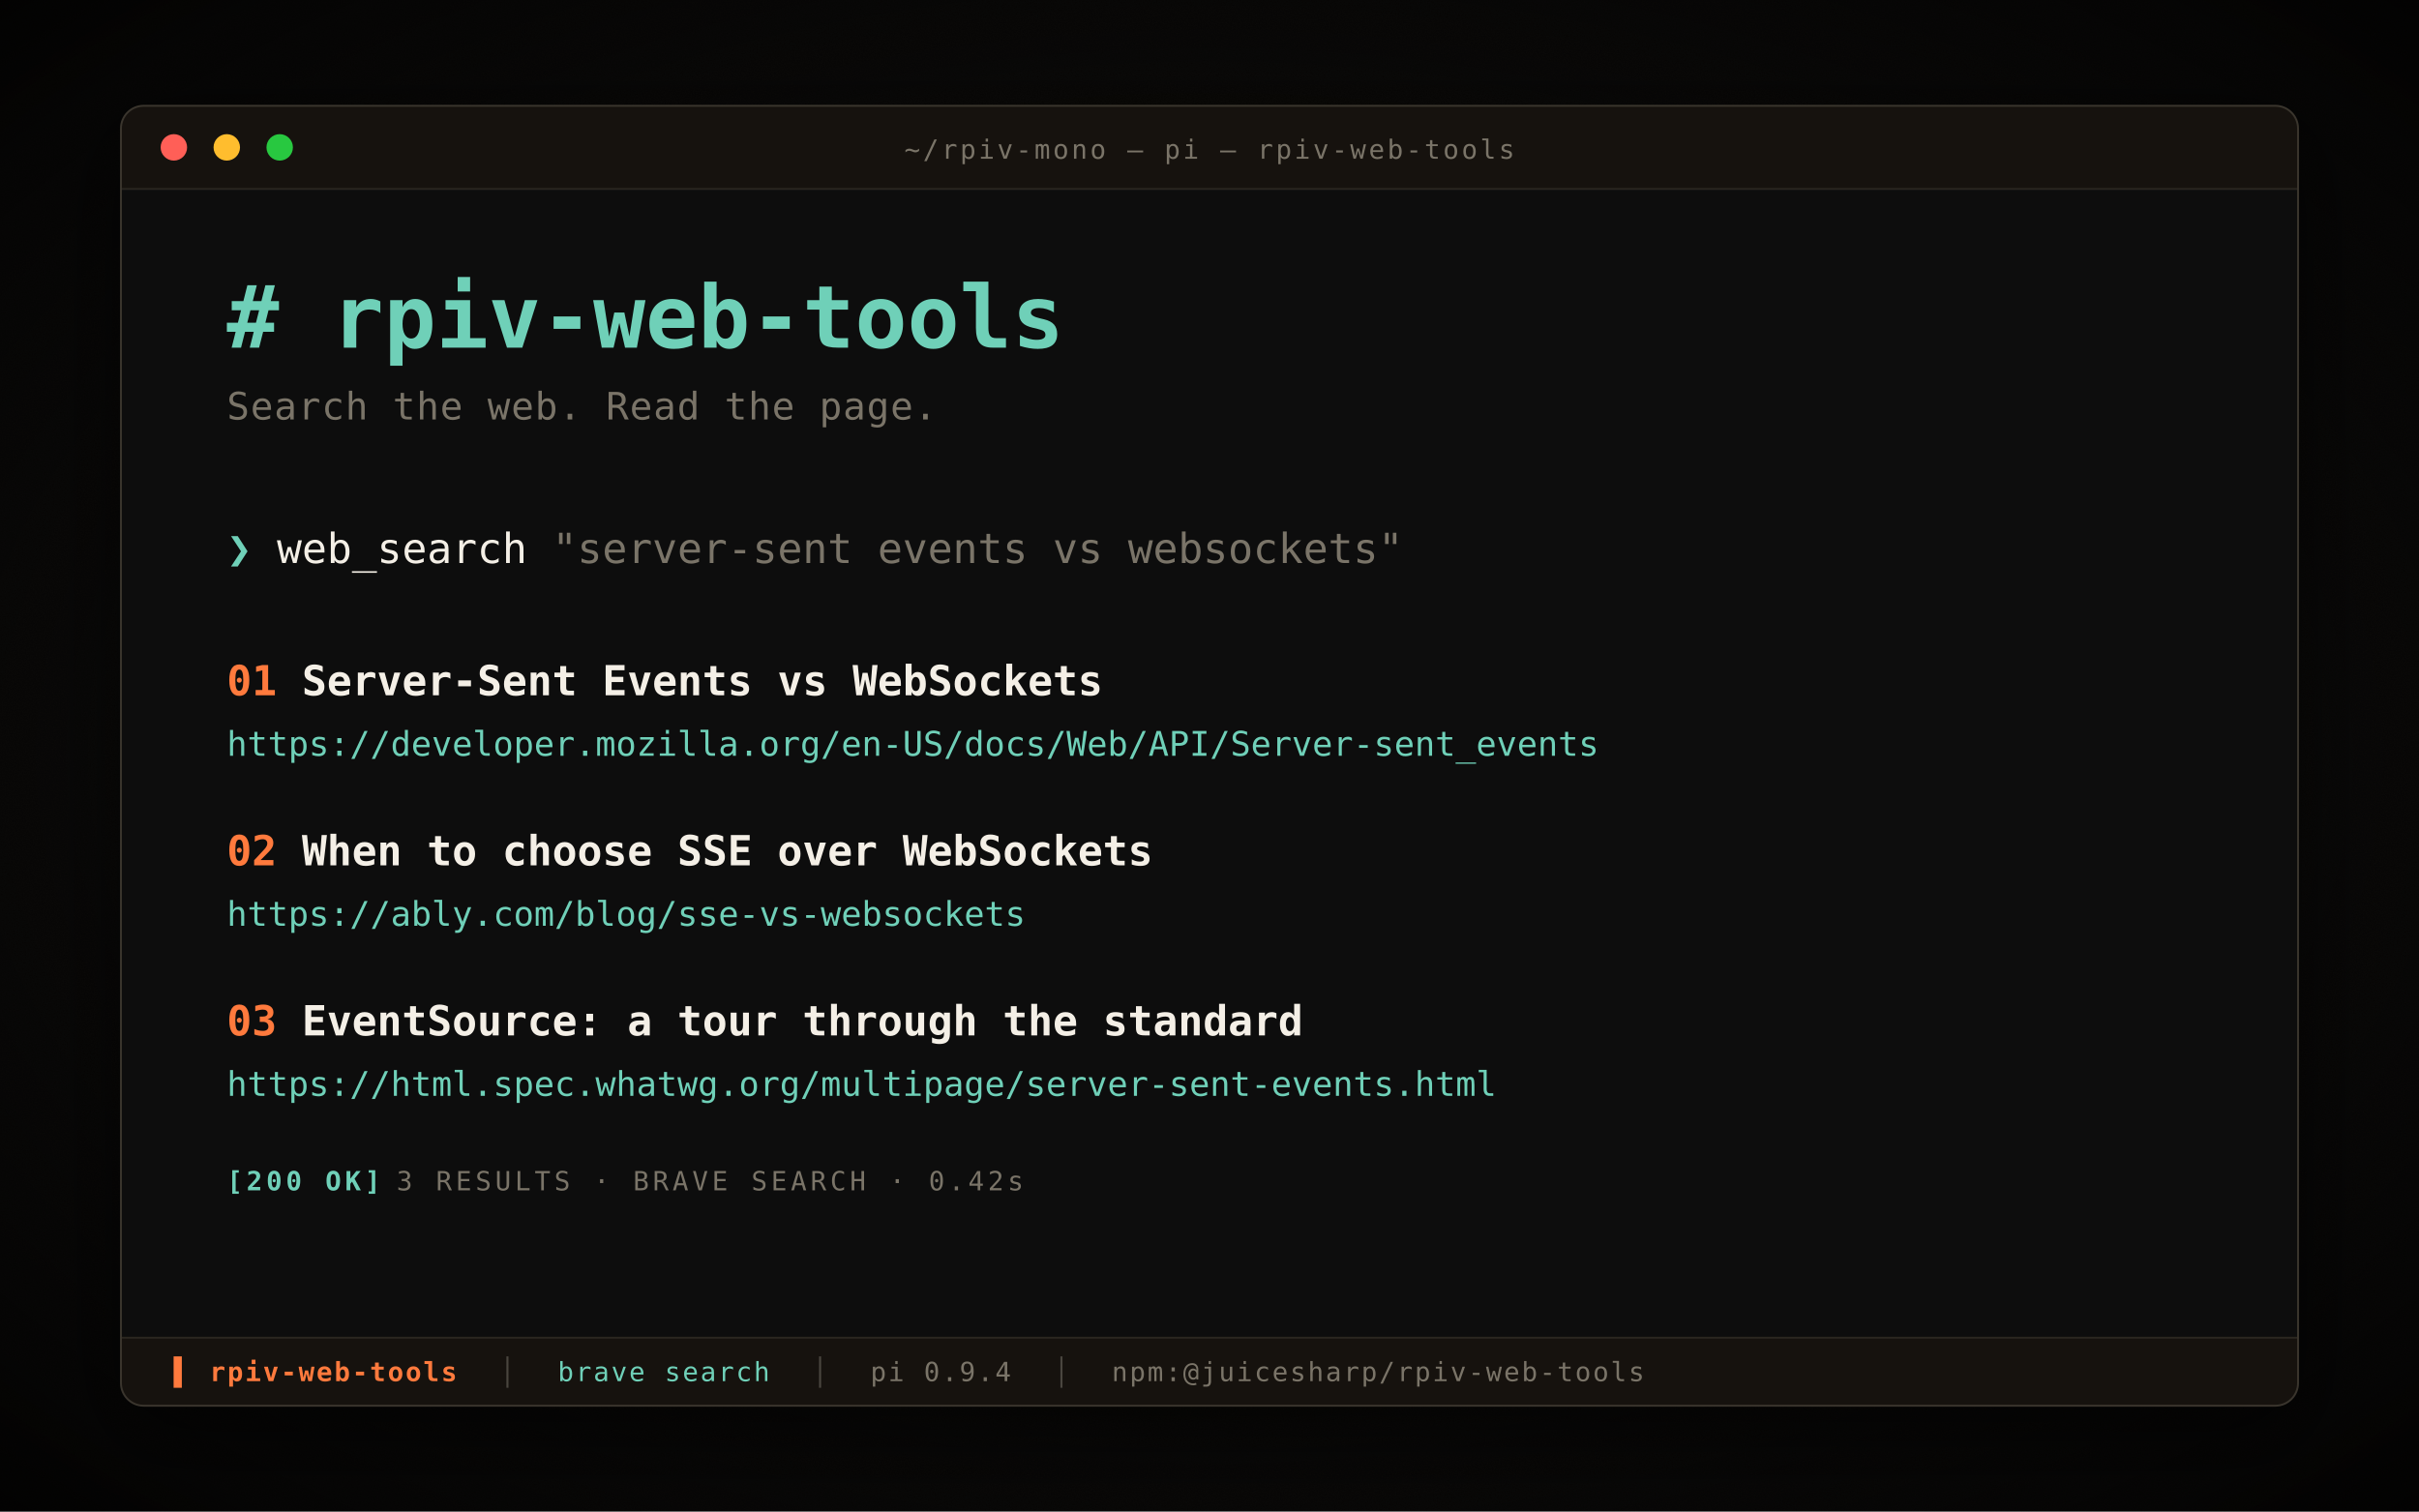
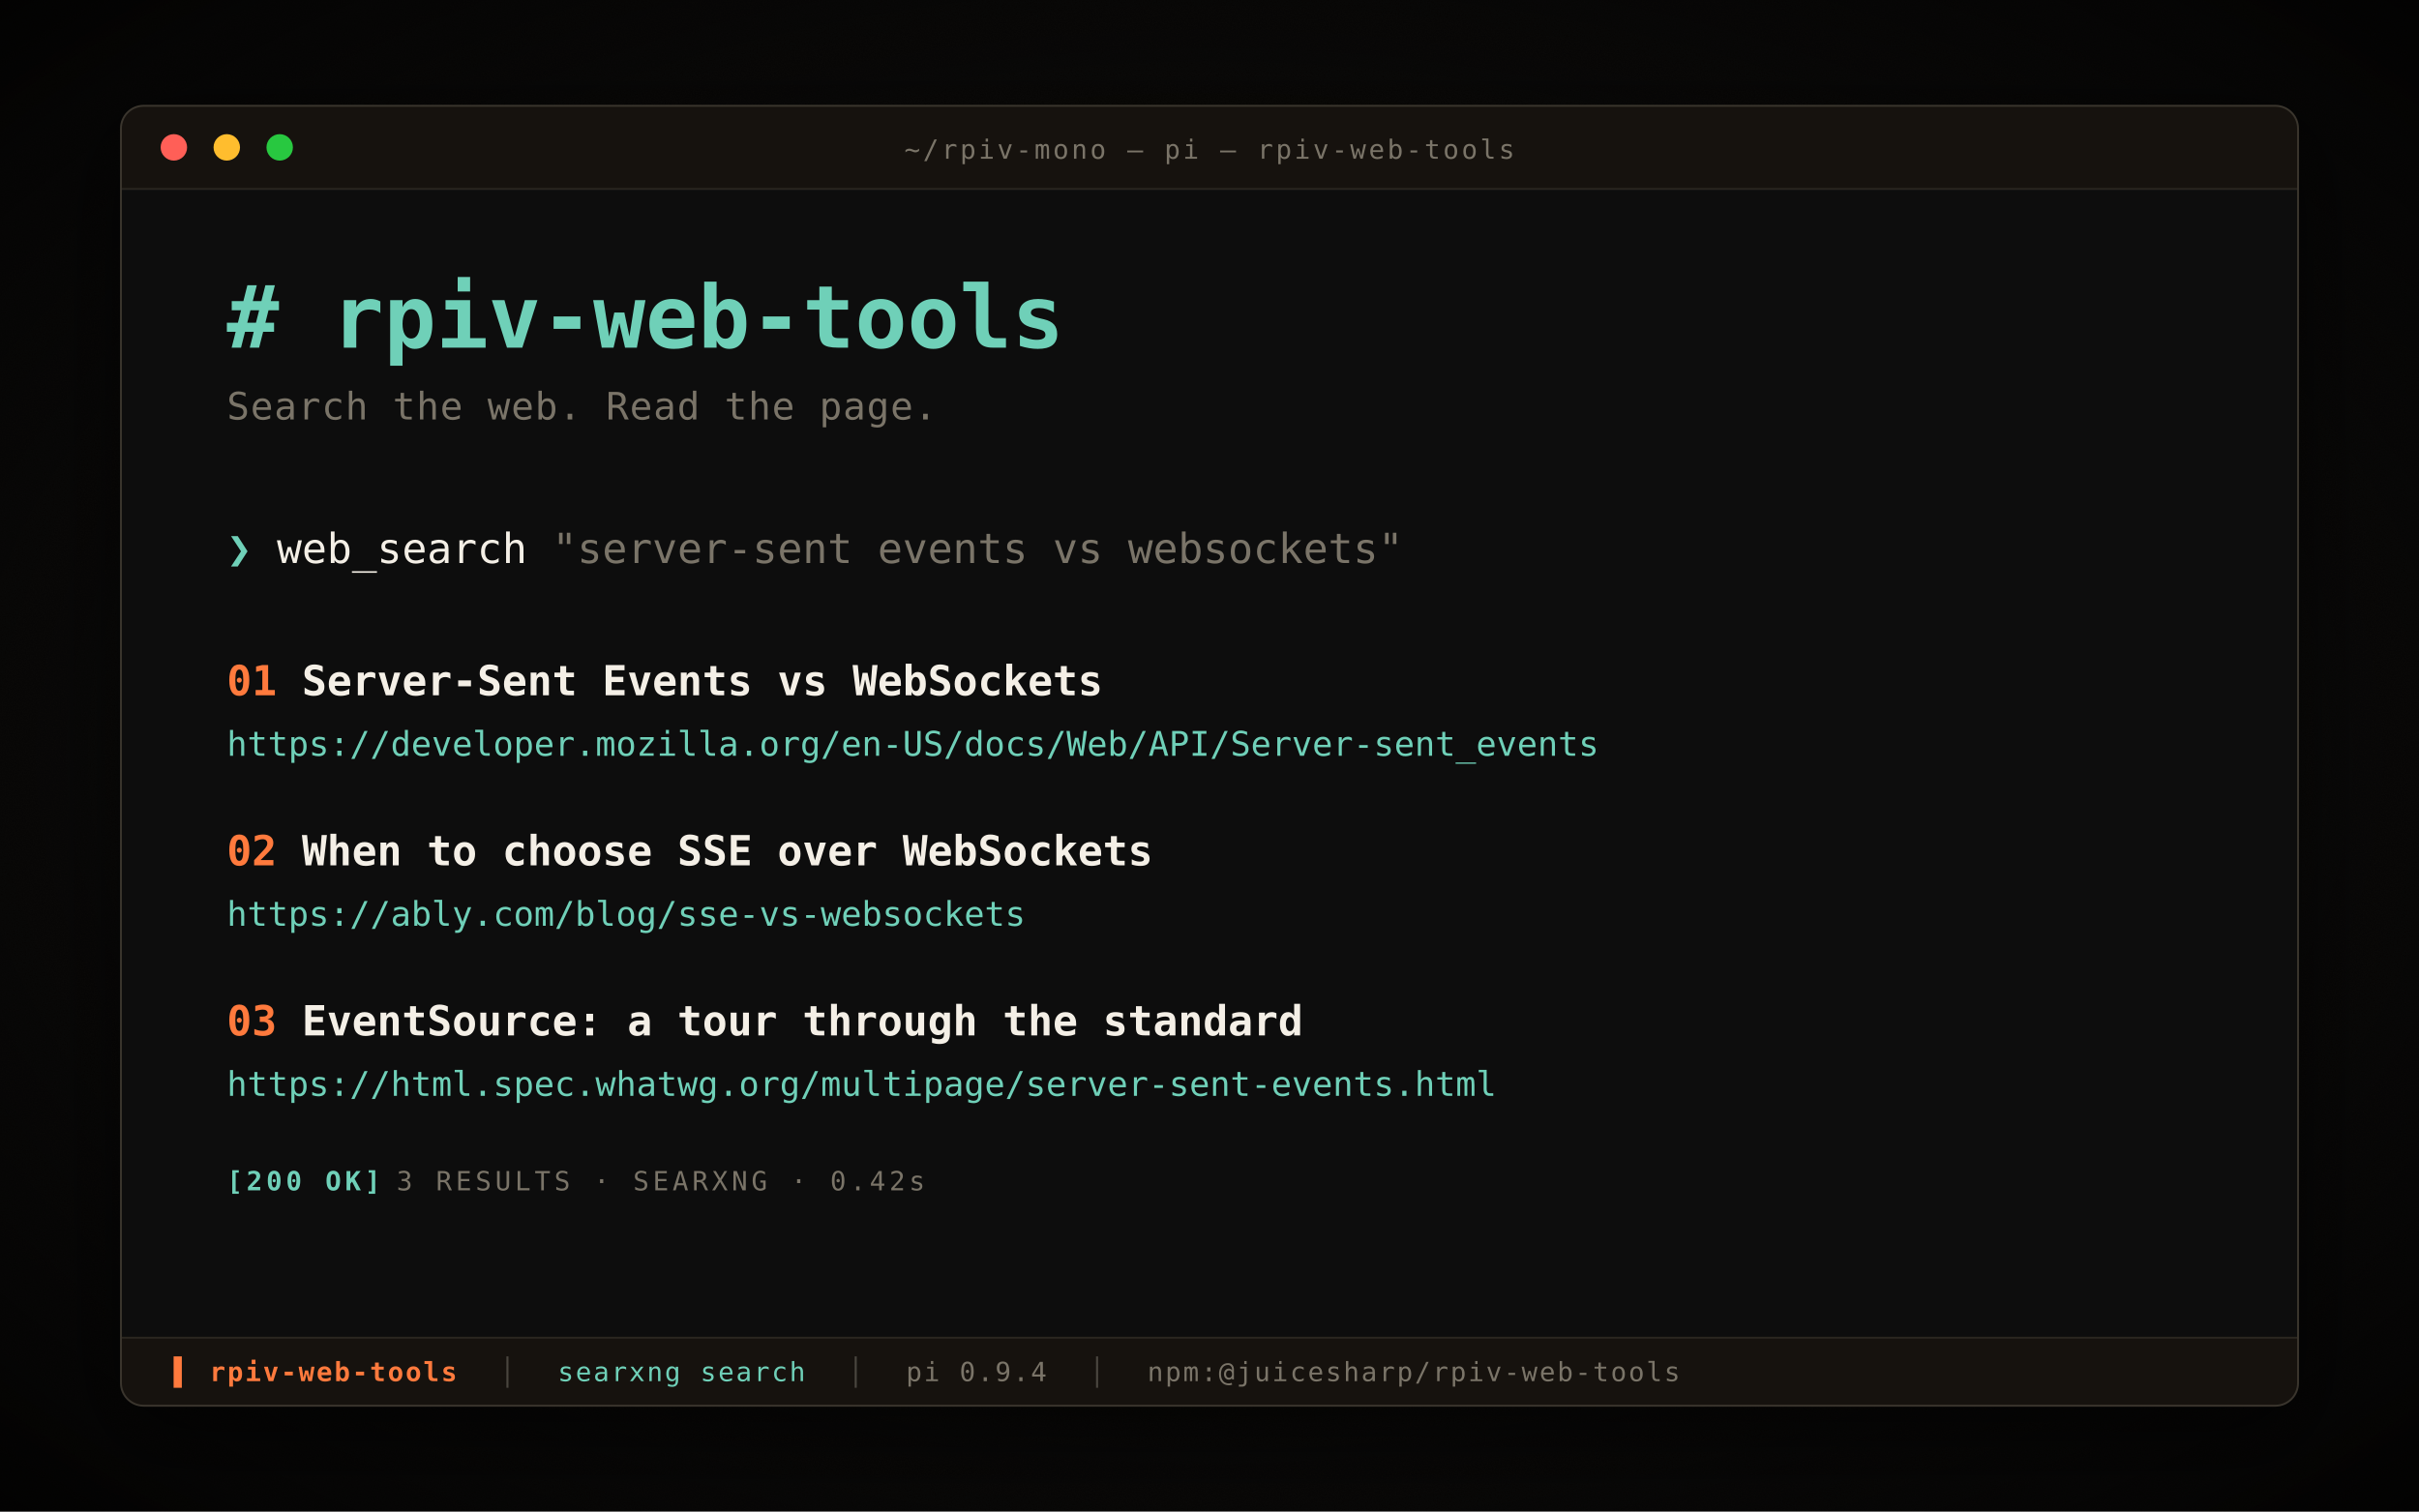
- <svg xmlns="http://www.w3.org/2000/svg" viewBox="0 0 1280 800" role="img" aria-label="rpiv-web-tools — Brave-backed web search and fetch for Pi Agent" preserveAspectRatio="xMidYMid meet">
+ <svg xmlns="http://www.w3.org/2000/svg" viewBox="0 0 1280 800" role="img" aria-label="rpiv-web-tools — SearXNG-backed web search and fetch for Pi Agent" preserveAspectRatio="xMidYMid meet">
  <defs>
    <style>
      .mono { font-family: 'JetBrains Mono', 'Fira Code', 'SFMono-Regular', ui-monospace, Menlo, Consolas, monospace; }
      .ink { fill: #F4EFE6; }
      .muted { fill: #7A7468; }
      .dim { fill: #4A463F; }
      .accent { fill: #FF7A3D; }
      .mint { fill: #6FD0B8; }
    </style>
    <filter id="grain" x="0" y="0" width="100%" height="100%">
      <feTurbulence type="fractalNoise" baseFrequency="1.4" numOctaves="2" seed="29" />
      <feColorMatrix values="0 0 0 0 0.96  0 0 0 0 0.94  0 0 0 0 0.88  0 0 0 0.04 0" />
    </filter>
    <radialGradient id="vignette" cx="50%" cy="50%" r="70%">
      <stop offset="55%" stop-color="#070605" stop-opacity="0" />
      <stop offset="100%" stop-color="#000" stop-opacity="0.7" />
    </radialGradient>
    <filter id="winShadow" x="-10%" y="-10%" width="120%" height="130%">
      <feDropShadow dx="0" dy="14" stdDeviation="22" flood-color="#000" flood-opacity="0.6" />
    </filter>
    <clipPath id="wclip">
      <rect x="64" y="56" width="1152" height="688" rx="12" />
    </clipPath>
  </defs>
  <rect width="1280" height="800" fill="#070605" />
  <rect width="1280" height="800" filter="url(#grain)" opacity="0.45" />
  <rect width="1280" height="800" fill="url(#vignette)" />
  <rect x="64" y="56" width="1152" height="688" rx="12" fill="#0E0D0B" filter="url(#winShadow)" />
  <g clip-path="url(#wclip)">
    <rect x="64" y="56" width="1152" height="44" fill="#16120E" />
    <line x1="64" y1="100" x2="1216" y2="100" stroke="#2A2620" />
    <circle cx="92" cy="78" r="7" fill="#FF5F57" />
    <circle cx="120" cy="78" r="7" fill="#FFBD2E" />
    <circle cx="148" cy="78" r="7" fill="#28C840" />
    <text class="mono muted" x="640" y="84" font-size="14" letter-spacing="1.4" text-anchor="middle">~/rpiv-mono — pi — rpiv-web-tools</text>
    <text class="mono mint" x="120" y="184" font-size="46" font-weight="700"># rpiv-web-tools</text>
    <text class="mono muted" x="120" y="222" font-size="20" letter-spacing="0.5">Search the web. Read the page.</text>
    <text class="mono" x="120" y="298" font-size="22">
      <tspan class="mint" font-weight="700">❯</tspan>
      <tspan class="ink">web_search</tspan>
      <tspan class="muted">"server-sent events vs websockets"</tspan>
    </text>
    <text class="mono" x="120" y="368" font-size="22">
      <tspan class="accent" font-weight="700">01</tspan>
      <tspan class="ink" font-weight="700">Server-Sent Events vs WebSockets</tspan>
    </text>
    <text class="mono mint" x="120" y="400" font-size="18">    https://developer.mozilla.org/en-US/docs/Web/API/Server-sent_events</text>
    <text class="mono" x="120" y="458" font-size="22">
      <tspan class="accent" font-weight="700">02</tspan>
      <tspan class="ink" font-weight="700">When to choose SSE over WebSockets</tspan>
    </text>
    <text class="mono mint" x="120" y="490" font-size="18">    https://ably.com/blog/sse-vs-websockets</text>
    <text class="mono" x="120" y="548" font-size="22">
      <tspan class="accent" font-weight="700">03</tspan>
      <tspan class="ink" font-weight="700">EventSource: a tour through the standard</tspan>
    </text>
    <text class="mono mint" x="120" y="580" font-size="18">    https://html.spec.whatwg.org/multipage/server-sent-events.html</text>
    <text class="mono" x="120" y="630" font-size="14" letter-spacing="2">
      <tspan class="mint" font-weight="700">[200 OK]</tspan>
-       <tspan class="muted">3 RESULTS · BRAVE SEARCH · 0.42s</tspan>
+       <tspan class="muted">3 RESULTS · SEARXNG · 0.42s</tspan>
    </text>
    <rect x="64" y="708" width="1152" height="36" fill="#16120E" />
    <line x1="64" y1="708" x2="1216" y2="708" stroke="#2A2620" />
    <text class="mono" font-size="14" y="731" letter-spacing="1">
      <tspan x="92" class="accent" font-weight="700">▌ rpiv-web-tools</tspan>
      <tspan dx="14" class="dim">│</tspan>
-       <tspan dx="14" class="mint">brave search</tspan>
+       <tspan dx="14" class="mint">searxng search</tspan>
      <tspan dx="14" class="dim">│</tspan>
      <tspan dx="14" class="muted">pi 0.9.4</tspan>
      <tspan dx="14" class="dim">│</tspan>
      <tspan dx="14" class="muted">npm:@juicesharp/rpiv-web-tools</tspan>
    </text>
  </g>
  <rect x="64" y="56" width="1152" height="688" rx="12" fill="none" stroke="#3A352D" stroke-width="1" />
</svg>
